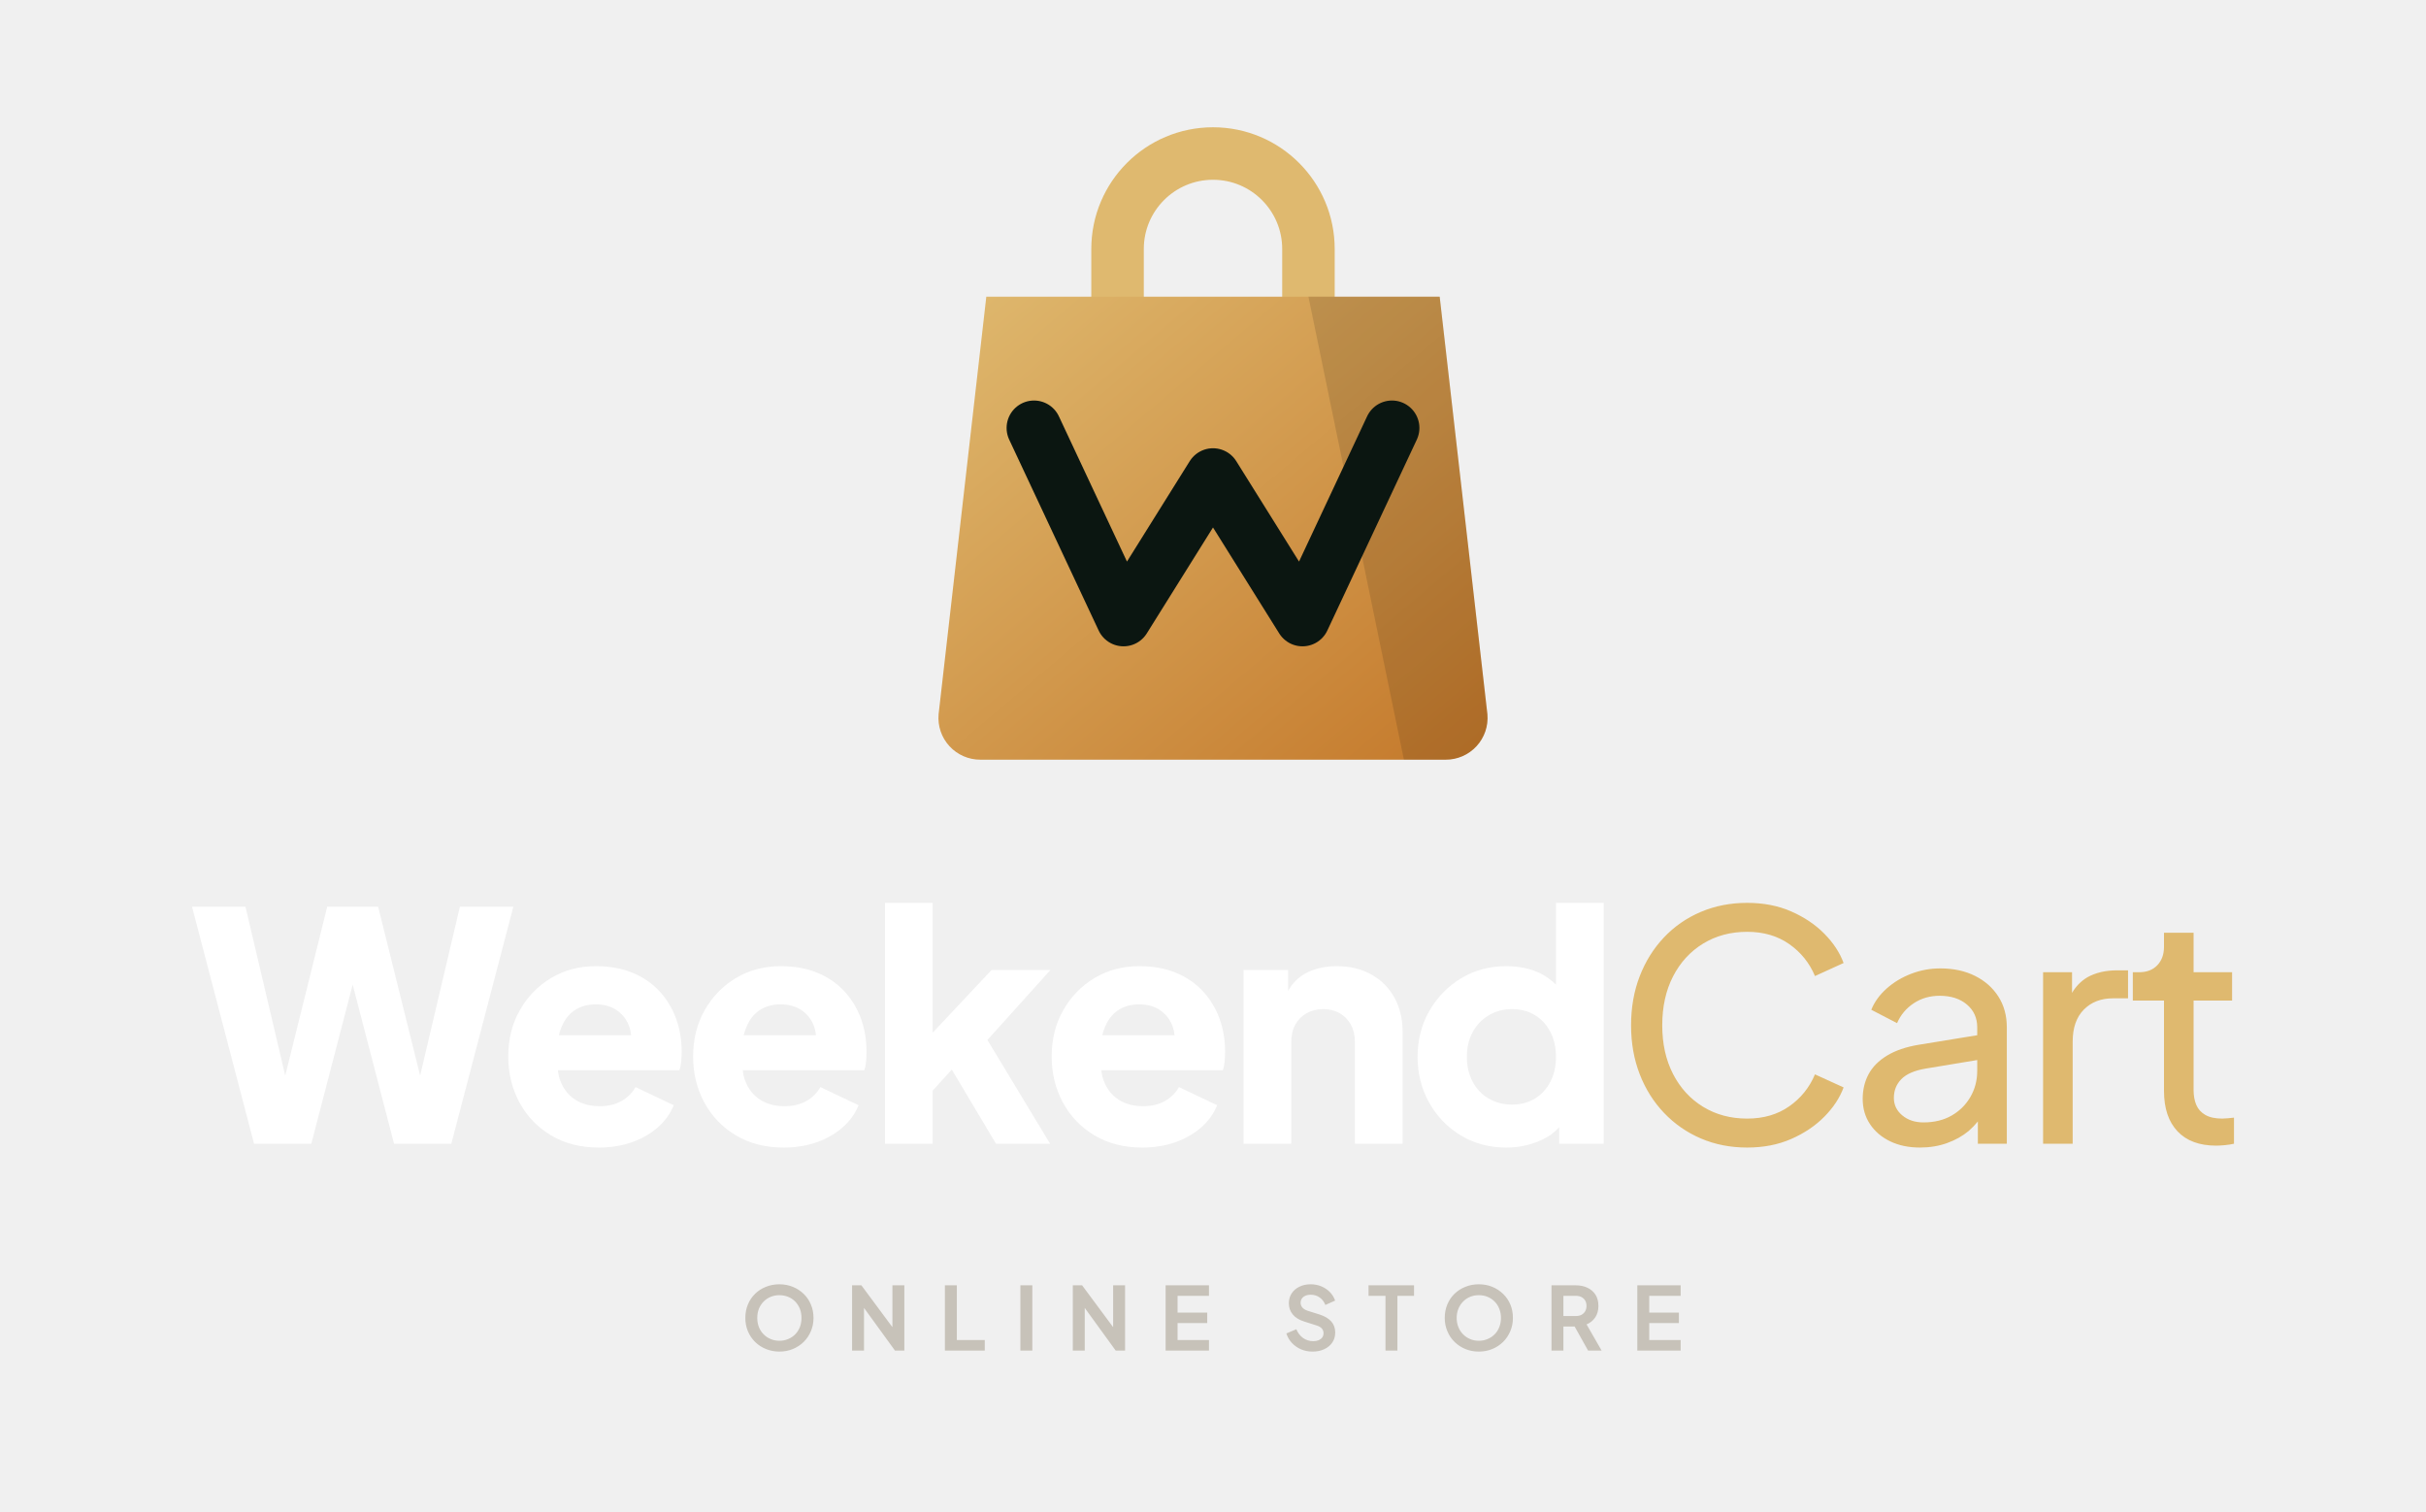
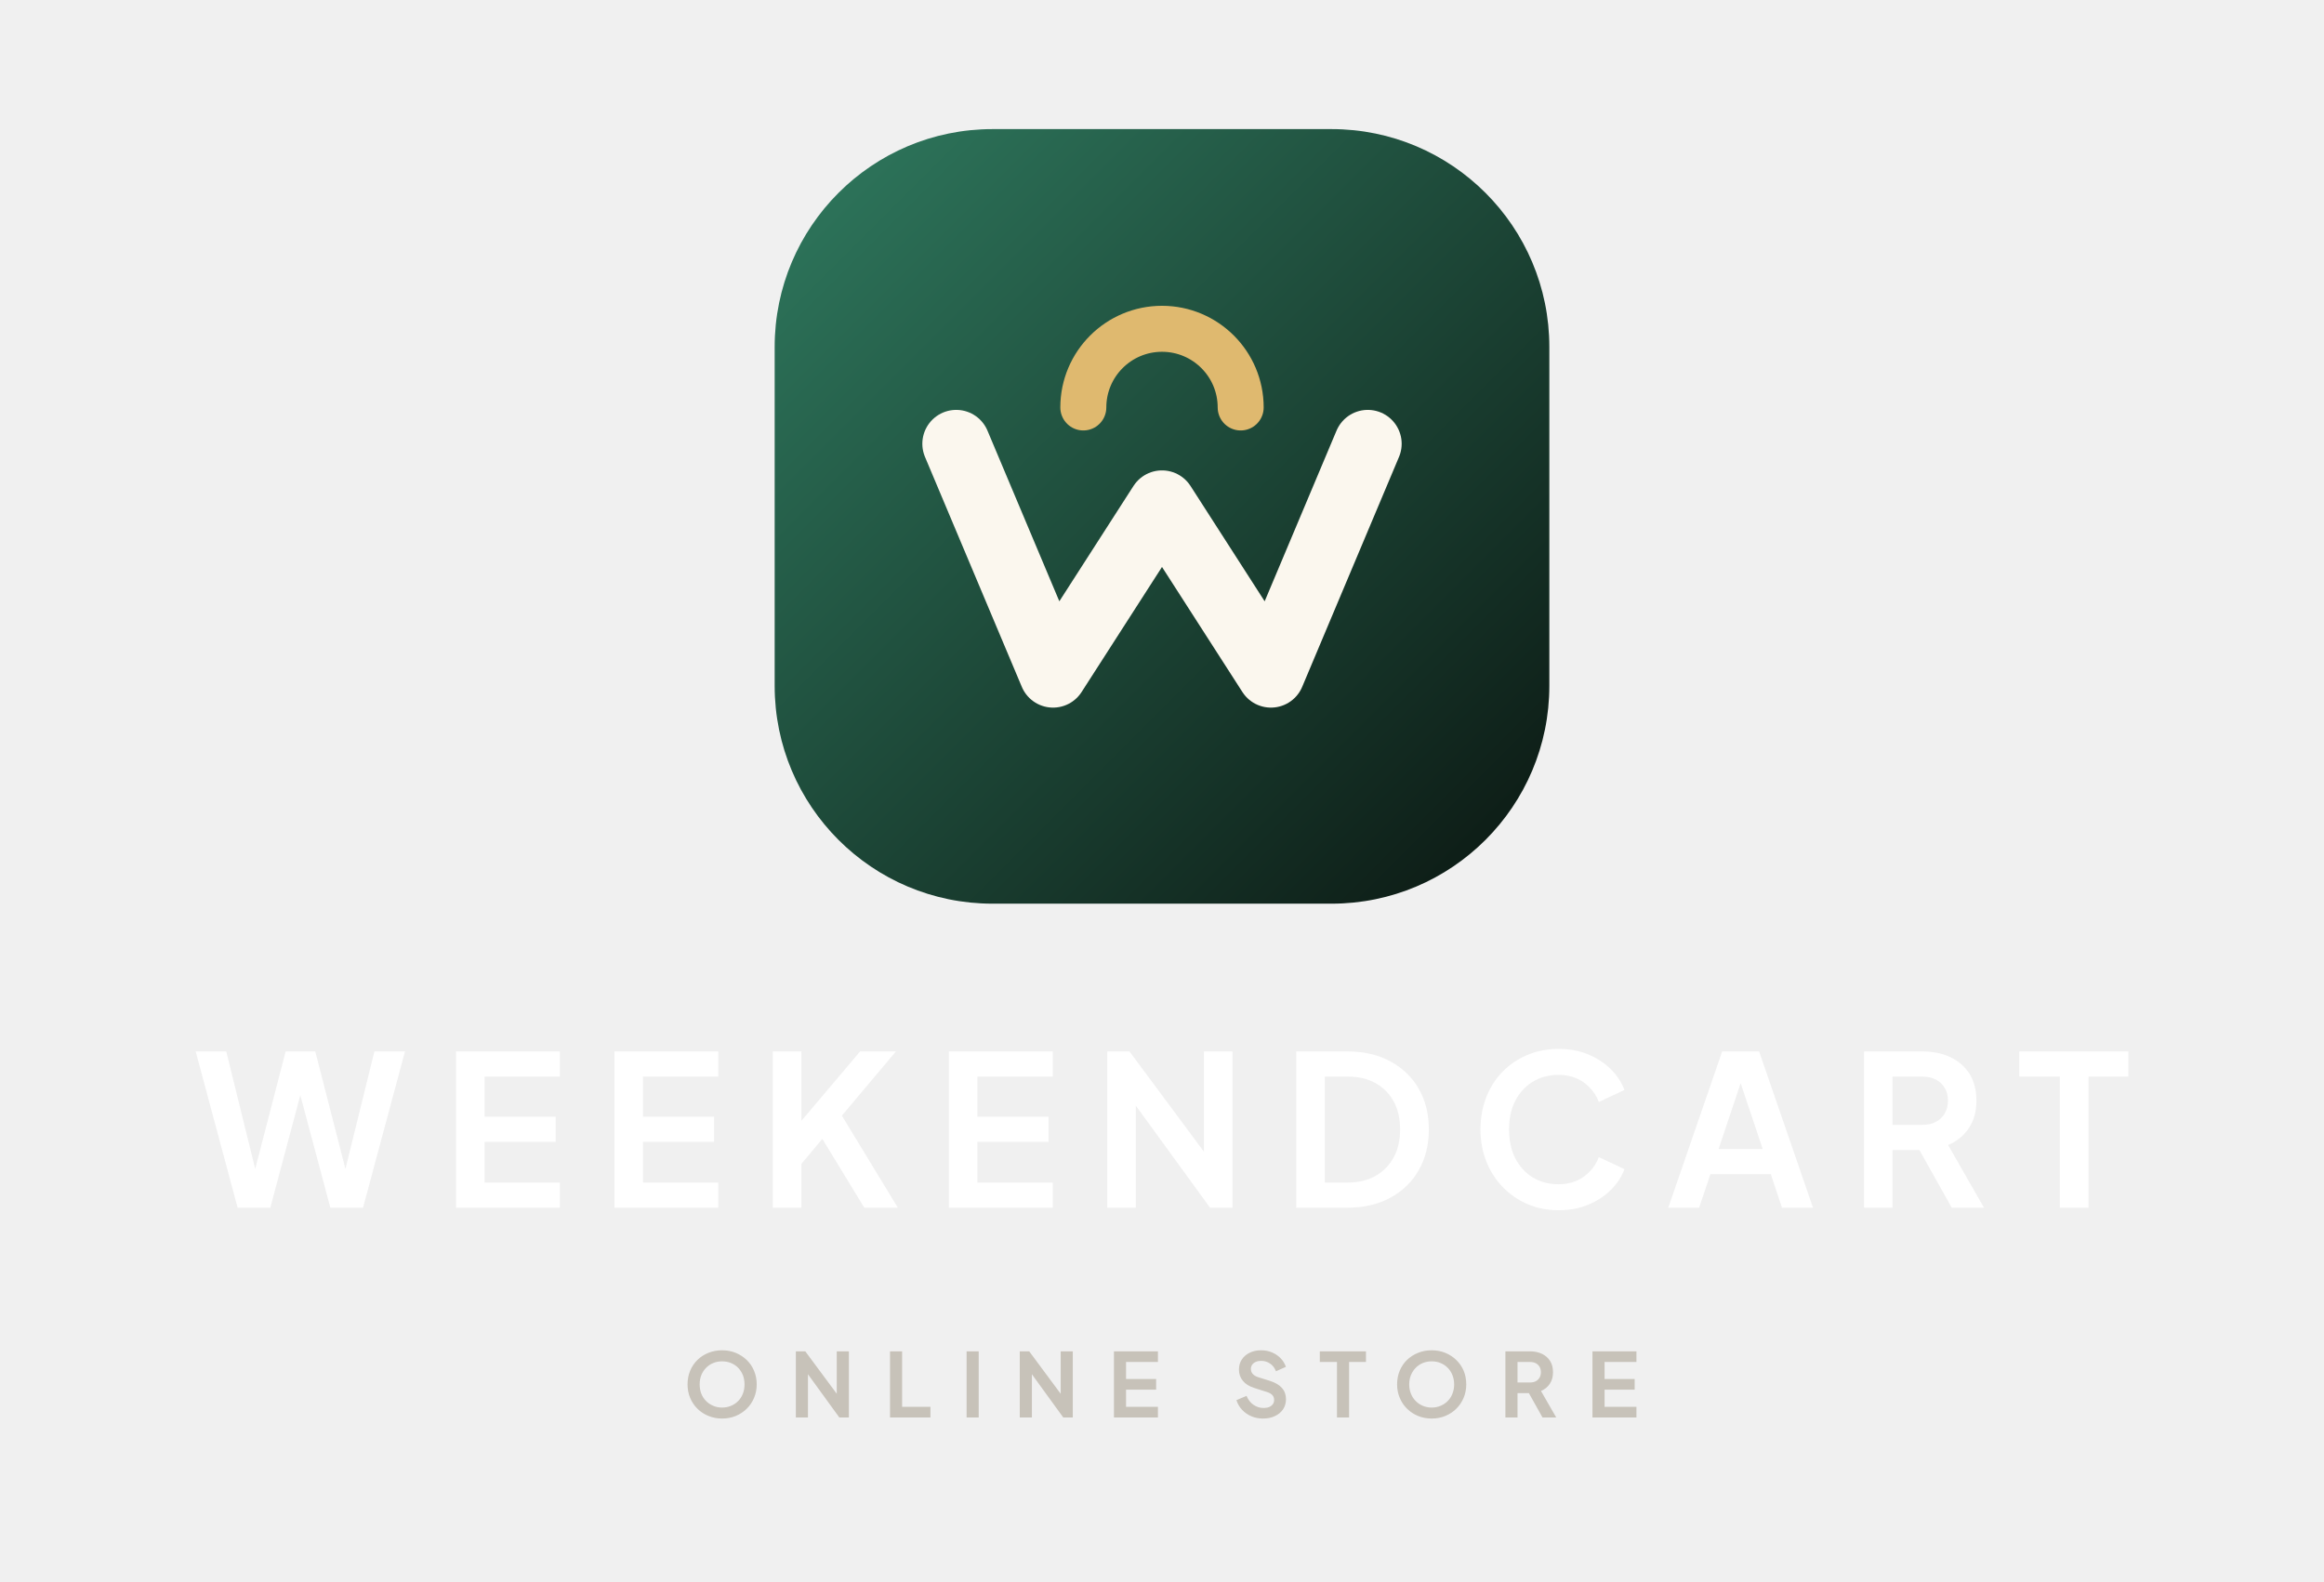
- <svg xmlns="http://www.w3.org/2000/svg" viewBox="0 0 305 190" width="1220" height="760" role="img" aria-label="WeekendCart — Online Store">
-   <g transform="translate(104.50 7.30) scale(1.5)">
+ <svg xmlns="http://www.w3.org/2000/svg" viewBox="0 0 288 196" width="1152" height="784" role="img" aria-label="WeekendCart — Online Store">
+   <g transform="translate(96.00 16.00) scale(1.5)">
    <defs>
-       <linearGradient id="wc-folded-dark" x1="0" y1="0" x2="1" y2="1">
-         <stop offset="0" stop-color="#dfb96f" />
-         <stop offset="1" stop-color="#c4782a" />
+       <linearGradient id="wc-monogram-dark" x1="0" y1="0" x2="1" y2="1">
+         <stop offset="0" stop-color="#2f7a5f" />
+         <stop offset="1" stop-color="#0b1611" />
      </linearGradient>
    </defs>
-     <path d="M24 20V16a8 8 0 0 1 16 0V20" fill="none" stroke="#dfb96f" stroke-width="4.4" stroke-linecap="round" />
-     <path d="M13 20H51L55 55a3.5 3.5 0 0 1-3.5 3.8H12.5A3.5 3.5 0 0 1 9 55Z" fill="url(#wc-folded-dark)" />
-     <path d="M40 20H51L55 55a3.5 3.5 0 0 1-3.5 3.8H48Z" fill="#000" opacity=".12" />
-     <path d="M17 31L24.5 47L32 35L39.5 47L47 31" fill="none" stroke="#0b1611" stroke-width="4.6" stroke-linecap="round" stroke-linejoin="round" />
+     <rect width="64" height="64" rx="18" fill="url(#wc-monogram-dark)" />
+     <path d="M25.5 23a6.5 6.5 0 0 1 13 0" fill="none" stroke="#dfb96f" stroke-width="3.8" stroke-linecap="round" />
+     <path d="M15 26L23 45L32 31L41 45L49 26" fill="none" stroke="#fbf7ee" stroke-width="5.6" stroke-linecap="round" stroke-linejoin="round" />
  </g>
  <g fill="#ffffff">
-     <g transform="translate(23.7 143.78)">
-       <path d="M15.44 0L8.24 0L0.44-29.80L7.16-29.80L12.16-8.56L17.44-29.80L23.84-29.80L29.12-8.56L34.12-29.80L40.84-29.80L33.04 0L25.84 0L20.64-20L15.44 0ZM51.60 0.48L51.60 0.48Q48.12 0.48 45.56-1.06Q43.00-2.60 41.60-5.20Q40.20-7.80 40.20-10.96L40.20-10.96Q40.20-14.24 41.66-16.80Q43.12-19.36 45.60-20.84Q48.08-22.32 51.20-22.32L51.20-22.32Q53.80-22.32 55.80-21.50Q57.80-20.68 59.18-19.20Q60.56-17.72 61.28-15.78Q62-13.84 62-11.56L62-11.56Q62-10.92 61.94-10.30Q61.88-9.68 61.72-9.24L61.72-9.24L46.44-9.24Q46.52-8.40 46.84-7.68L46.84-7.68Q47.44-6.28 48.68-5.50Q49.92-4.72 51.68-4.72L51.68-4.72Q53.28-4.72 54.42-5.36Q55.56-6 56.20-7.12L56.20-7.12L61-4.84Q60.36-3.24 58.98-2.04Q57.60-0.84 55.72-0.18Q53.84 0.48 51.60 0.48ZM46.56-13.64L46.56-13.64L55.64-13.64Q55.60-14.16 55.44-14.64L55.44-14.64Q55-15.96 53.90-16.74Q52.80-17.52 51.20-17.52L51.20-17.52Q49.64-17.52 48.52-16.76Q47.40-16 46.84-14.52L46.84-14.52Q46.68-14.12 46.56-13.64ZM74.84 0.48L74.84 0.48Q71.36 0.48 68.80-1.06Q66.24-2.60 64.84-5.20Q63.44-7.80 63.44-10.96L63.44-10.96Q63.44-14.24 64.90-16.80Q66.36-19.36 68.84-20.84Q71.32-22.32 74.44-22.32L74.44-22.32Q77.04-22.32 79.04-21.50Q81.04-20.68 82.42-19.20Q83.80-17.72 84.52-15.78Q85.24-13.84 85.24-11.56L85.24-11.56Q85.24-10.92 85.18-10.30Q85.12-9.68 84.96-9.24L84.96-9.24L69.68-9.24Q69.76-8.40 70.08-7.68L70.08-7.68Q70.68-6.28 71.92-5.50Q73.16-4.72 74.92-4.72L74.92-4.72Q76.52-4.72 77.66-5.36Q78.80-6 79.44-7.12L79.44-7.12L84.24-4.84Q83.60-3.24 82.22-2.04Q80.84-0.84 78.96-0.18Q77.08 0.48 74.84 0.48ZM69.80-13.64L69.80-13.64L78.88-13.64Q78.84-14.16 78.68-14.64L78.68-14.64Q78.24-15.96 77.14-16.74Q76.04-17.52 74.44-17.52L74.44-17.52Q72.88-17.52 71.76-16.76Q70.64-16 70.08-14.52L70.08-14.52Q69.92-14.12 69.80-13.64ZM93.56 0L87.56 0L87.56-30.28L93.56-30.28L93.56-13.96L100.96-21.84L108.36-21.84L100.44-13.04L108.32 0L101.52 0L95.96-9.32L93.56-6.68L93.56 0ZM119.92 0.48L119.92 0.48Q116.44 0.48 113.88-1.06Q111.32-2.60 109.92-5.20Q108.52-7.80 108.52-10.96L108.52-10.96Q108.52-14.24 109.98-16.80Q111.44-19.36 113.92-20.84Q116.40-22.32 119.52-22.32L119.52-22.32Q122.12-22.32 124.12-21.50Q126.12-20.68 127.50-19.20Q128.88-17.72 129.60-15.78Q130.32-13.84 130.32-11.56L130.32-11.56Q130.32-10.92 130.26-10.30Q130.20-9.68 130.04-9.24L130.04-9.24L114.76-9.24Q114.84-8.40 115.16-7.68L115.16-7.68Q115.76-6.28 117-5.50Q118.24-4.72 120-4.72L120-4.72Q121.60-4.72 122.74-5.36Q123.88-6 124.52-7.12L124.52-7.12L129.32-4.84Q128.68-3.24 127.30-2.04Q125.92-0.84 124.04-0.18Q122.16 0.48 119.92 0.48ZM114.88-13.64L114.88-13.64L123.96-13.64Q123.92-14.16 123.76-14.64L123.76-14.64Q123.32-15.96 122.22-16.74Q121.12-17.52 119.52-17.52L119.52-17.52Q117.96-17.52 116.84-16.76Q115.72-16 115.16-14.52L115.16-14.52Q115-14.12 114.88-13.64ZM138.64 0L132.64 0L132.64-21.84L138.24-21.84L138.24-19.20Q139-20.60 140.40-21.40L140.40-21.40Q142.08-22.32 144.36-22.32L144.36-22.32Q146.84-22.32 148.70-21.28Q150.56-20.24 151.60-18.38Q152.64-16.52 152.64-14.04L152.64-14.04L152.64 0L146.64 0L146.64-12.76Q146.64-14.04 146.14-14.96Q145.64-15.88 144.74-16.40Q143.84-16.92 142.64-16.92L142.64-16.92Q141.48-16.92 140.56-16.40Q139.64-15.88 139.14-14.96Q138.64-14.04 138.64-12.76L138.64-12.76L138.64 0ZM165.68 0.48L165.68 0.48Q162.48 0.48 159.96-1.04Q157.44-2.56 155.98-5.16Q154.52-7.76 154.52-10.92L154.52-10.92Q154.52-14.12 156-16.70Q157.48-19.28 160-20.80Q162.52-22.32 165.64-22.32L165.64-22.32Q168.04-22.32 169.92-21.44L169.92-21.44Q171.08-20.84 171.92-20L171.92-20L171.92-30.28L177.92-30.28L177.92 0L172.32 0L172.32-2.08Q171.32-0.96 169.84-0.36L169.84-0.36Q167.92 0.48 165.68 0.48ZM166.40-4.92Q168.04-4.92 169.28-5.68Q170.52-6.44 171.22-7.80Q171.92-9.16 171.92-10.92Q171.92-12.68 171.22-14.04Q170.52-15.40 169.28-16.16Q168.04-16.92 166.40-16.92Q164.76-16.92 163.46-16.14Q162.16-15.36 161.44-14.02Q160.72-12.68 160.72-10.92Q160.72-9.16 161.44-7.80Q162.16-6.44 163.46-5.68Q164.76-4.92 166.40-4.92Z" />
+     <g transform="translate(23.958 149.682)">
+       <path d="M9.54 0L5.49 0L0.29-19.37L4.08-19.37L7.67-4.81L11.44-19.37L15.11-19.37L18.85-4.81L22.44-19.37L26.23-19.37L21.03 0L16.98 0L13.26-13.94L9.54 0ZM45.42 0L32.55 0L32.55-19.37L45.42-19.37L45.42-16.25L36.09-16.25L36.09-11.28L44.90-11.28L44.90-8.16L36.09-8.16L36.09-3.12L45.42-3.12L45.42 0ZM65.05 0L52.18 0L52.18-19.37L65.05-19.37L65.05-16.25L55.72-16.25L55.72-11.28L64.53-11.28L64.53-8.16L55.72-8.16L55.72-3.12L65.05-3.12L65.05 0ZM75.35 0L71.81 0L71.81-19.37L75.35-19.37L75.35-10.76L82.63-19.37L87.07-19.37L80.37-11.41L87.31 0L83.15 0L77.95-8.53L75.35-5.43L75.35 0ZM106.50 0L93.63 0L93.63-19.37L106.50-19.37L106.50-16.25L97.16-16.25L97.16-11.28L105.98-11.28L105.98-8.16L97.16-8.16L97.16-3.12L106.50-3.12L106.50 0ZM116.79 0L113.26 0L113.26-19.37L116.01-19.37L125.24-6.94L125.24-19.37L128.78-19.37L128.78 0L126.00 0L116.79-12.66L116.79 0ZM143.00 0L136.68 0L136.68-19.37L143.00-19.37Q146.07-19.37 148.34-18.14Q150.62-16.90 151.87-14.73Q153.11-12.56 153.11-9.70L153.11-9.70Q153.11-6.86 151.87-4.67Q150.62-2.47 148.34-1.24Q146.07 0 143.00 0L143.00 0ZM140.22-16.25L140.22-3.12L143.08-3.12Q145.05-3.12 146.50-3.94Q147.94-4.76 148.75-6.23Q149.55-7.70 149.55-9.70L149.55-9.70Q149.55-11.73 148.75-13.18Q147.94-14.64 146.50-15.44Q145.05-16.25 143.08-16.25L143.08-16.25L140.22-16.25Z" />
    </g>
  </g>
-   <g fill="#dfb96f">
-     <g transform="translate(23.7 143.78)">
-       <path d="M195.96 0.48L195.96 0.48Q192.80 0.48 190.14-0.66Q187.48-1.80 185.50-3.88Q183.52-5.96 182.44-8.76Q181.36-11.56 181.36-14.88L181.36-14.88Q181.36-18.24 182.44-21.04Q183.52-23.84 185.48-25.92Q187.44-28 190.12-29.14Q192.80-30.28 195.96-30.28L195.96-30.28Q199.04-30.28 201.50-29.20Q203.96-28.12 205.66-26.40Q207.36-24.68 208.08-22.72L208.08-22.72L204.48-21.08Q203.44-23.56 201.24-25.10Q199.04-26.64 195.96-26.64L195.96-26.64Q192.84-26.64 190.42-25.16Q188-23.68 186.64-21.04Q185.28-18.40 185.28-14.88L185.28-14.88Q185.28-11.40 186.64-8.76Q188-6.12 190.42-4.64Q192.84-3.16 195.96-3.16L195.96-3.16Q199.04-3.16 201.24-4.70Q203.44-6.24 204.48-8.72L204.48-8.72L208.08-7.08Q207.36-5.12 205.66-3.40Q203.96-1.68 201.50-0.60Q199.04 0.48 195.96 0.48ZM217.68 0.48L217.68 0.48Q215.56 0.48 213.94-0.30Q212.32-1.08 211.40-2.46Q210.48-3.84 210.48-5.64L210.48-5.64Q210.48-7.36 211.22-8.74Q211.96-10.12 213.54-11.08Q215.12-12.04 217.52-12.44L217.52-12.44L224.88-13.64L224.88-14.64Q224.88-16.40 223.58-17.50Q222.28-18.60 220.16-18.60L220.16-18.60Q218.32-18.60 216.90-17.66Q215.48-16.72 214.80-15.16L214.80-15.16L211.56-16.84Q212.16-18.32 213.48-19.50Q214.80-20.68 216.56-21.36Q218.32-22.04 220.24-22.04L220.24-22.04Q222.72-22.04 224.60-21.10Q226.48-20.16 227.54-18.50Q228.60-16.84 228.60-14.64L228.60-14.64L228.60 0L224.96 0L224.96-2.80Q224.44-2.16 223.80-1.60L223.80-1.60Q222.64-0.64 221.08-0.08Q219.52 0.48 217.68 0.48ZM224.88-9.16L224.88-10.52L218.36-9.44Q216.28-9.08 215.34-8.12Q214.40-7.16 214.40-5.76L214.40-5.76Q214.40-4.44 215.46-3.56Q216.52-2.68 218.12-2.68L218.12-2.68Q220.16-2.68 221.66-3.54Q223.16-4.40 224.02-5.88Q224.88-7.36 224.88-9.16L224.88-9.16ZM236.88 0L233.16 0L233.16-21.56L236.80-21.56L236.80-18.96Q237.52-20.20 238.72-20.92L238.72-20.92Q240.28-21.80 242.52-21.80L242.52-21.80L243.84-21.80L243.84-18.28L241.96-18.28Q239.68-18.28 238.28-16.86Q236.88-15.44 236.88-12.84L236.88-12.84L236.88 0ZM254.92 0.24L254.92 0.24Q251.76 0.24 250.06-1.56Q248.36-3.36 248.36-6.64L248.36-6.64L248.36-18L244.44-18L244.44-21.56L245.24-21.56Q246.68-21.56 247.52-22.44Q248.36-23.32 248.36-24.76L248.36-24.76L248.36-26.52L252.08-26.52L252.08-21.56L256.92-21.56L256.92-18L252.08-18L252.08-6.76Q252.08-5.68 252.42-4.88Q252.76-4.08 253.56-3.62Q254.36-3.16 255.68-3.16L255.68-3.16Q255.96-3.16 256.38-3.20Q256.80-3.24 257.16-3.28L257.16-3.28L257.16 0Q256.64 0.12 256 0.18Q255.36 0.24 254.92 0.24Z" />
+   <g fill="#ffffff">
+     <g transform="translate(23.958 149.682)">
+       <path d="M169.18 0.31L169.18 0.31Q167.10 0.31 165.35-0.44Q163.59-1.20 162.28-2.55Q160.97-3.90 160.24-5.72Q159.51-7.54 159.51-9.70L159.51-9.70Q159.51-11.86 160.22-13.69Q160.94-15.52 162.25-16.86Q163.57-18.20 165.33-18.94Q167.10-19.68 169.18-19.68L169.18-19.68Q171.26-19.68 172.91-18.98Q174.56-18.28 175.71-17.12Q176.85-15.96 177.35-14.59L177.35-14.59L174.17-13.10Q173.63-14.56 172.33-15.51Q171.03-16.46 169.18-16.46L169.18-16.46Q167.36-16.46 165.97-15.60Q164.58-14.74 163.81-13.23Q163.05-11.73 163.05-9.70L163.05-9.70Q163.05-7.67 163.81-6.15Q164.58-4.63 165.97-3.77Q167.36-2.91 169.18-2.91L169.18-2.91Q171.03-2.91 172.33-3.86Q173.63-4.81 174.17-6.27L174.17-6.27L177.35-4.78Q176.85-3.41 175.71-2.25Q174.56-1.09 172.91-0.39Q171.26 0.31 169.18 0.31ZM186.60 0L182.78 0L189.46-19.37L194.04-19.37L200.72 0L196.87 0L195.49-4.16L188.01-4.16L186.60 0ZM191.75-15.44L189.02-7.28L194.48-7.28L191.75-15.44ZM210.57 0L207.04 0L207.04-19.37L214.24-19.37Q216.22-19.37 217.74-18.66Q219.26-17.94 220.12-16.58Q220.97-15.21 220.97-13.26L220.97-13.26Q220.97-11.26 220.02-9.85Q219.08-8.45 217.46-7.77L217.46-7.77L221.91 0L217.91 0L213.90-7.15L210.57-7.15L210.57 0ZM210.57-16.25L210.57-10.27L214.29-10.27Q215.25-10.27 215.96-10.65Q216.66-11.02 217.05-11.70Q217.44-12.38 217.44-13.26L217.44-13.26Q217.44-14.17 217.05-14.83Q216.66-15.50 215.96-15.87Q215.25-16.25 214.29-16.25L214.29-16.25L210.57-16.25ZM234.86 0L231.30 0L231.30-16.25L226.28-16.25L226.28-19.37L239.80-19.37L239.80-16.25L234.86-16.25L234.86 0Z" />
    </g>
  </g>
  <g fill="#c7c2b9">
-     <g transform="translate(93.155 169.78)">
+     <g transform="translate(84.655 175.682)">
      <path d="M4.83 0.13L4.83 0.13Q3.93 0.13 3.15-0.19Q2.36-0.51 1.78-1.08Q1.20-1.65 0.87-2.43Q0.55-3.20 0.55-4.10L0.55-4.10Q0.55-5.02 0.87-5.79Q1.19-6.56 1.77-7.13Q2.35-7.70 3.13-8.01Q3.92-8.33 4.83-8.33L4.83-8.33Q5.74-8.33 6.52-8.01Q7.30-7.69 7.89-7.12Q8.47-6.56 8.79-5.79Q9.12-5.02 9.12-4.10L9.12-4.10Q9.12-3.20 8.79-2.43Q8.46-1.65 7.88-1.08Q7.29-0.51 6.52-0.19Q5.74 0.13 4.83 0.13ZM4.83-1.23L4.83-1.23Q5.43-1.23 5.94-1.45Q6.45-1.66 6.83-2.05Q7.20-2.43 7.41-2.96Q7.61-3.49 7.61-4.10L7.61-4.10Q7.61-4.72 7.41-5.24Q7.20-5.76 6.83-6.15Q6.45-6.54 5.94-6.75Q5.43-6.96 4.83-6.96L4.83-6.96Q4.23-6.96 3.73-6.75Q3.22-6.54 2.84-6.15Q2.46-5.76 2.25-5.24Q2.05-4.72 2.05-4.10L2.05-4.10Q2.05-3.49 2.25-2.96Q2.46-2.43 2.84-2.05Q3.22-1.66 3.73-1.45Q4.23-1.23 4.83-1.23ZM15.47 0L13.97 0L13.97-8.20L15.14-8.20L19.04-2.94L19.04-8.20L20.54-8.20L20.54 0L19.36 0L15.47-5.36L15.47 0ZM30.65 0L25.64 0L25.64-8.20L27.14-8.20L27.14-1.32L30.65-1.32L30.65 0ZM36.63 0L35.13 0L35.13-8.20L36.63-8.20L36.63 0ZM43.22 0L41.72 0L41.72-8.20L42.89-8.20L46.79-2.94L46.79-8.20L48.29-8.20L48.29 0L47.11 0L43.22-5.36L43.22 0ZM58.84 0L53.39 0L53.39-8.20L58.84-8.20L58.84-6.88L54.89-6.88L54.89-4.77L58.62-4.77L58.62-3.45L54.89-3.45L54.89-1.32L58.84-1.32L58.84 0ZM71.86 0.13L71.86 0.13Q71.08 0.13 70.42-0.15Q69.75-0.44 69.27-0.95Q68.79-1.46 68.57-2.15L68.57-2.15L69.82-2.68Q70.11-1.98 70.67-1.58Q71.24-1.18 71.94-1.18L71.94-1.18Q72.34-1.18 72.63-1.30Q72.92-1.43 73.08-1.65Q73.24-1.87 73.24-2.18L73.24-2.18Q73.24-2.54 73.02-2.78Q72.81-3.01 72.38-3.15L72.38-3.15L70.81-3.65Q69.85-3.95 69.37-4.54Q68.88-5.14 68.88-5.94L68.88-5.94Q68.88-6.64 69.23-7.18Q69.58-7.72 70.20-8.02Q70.82-8.33 71.62-8.33L71.62-8.33Q72.36-8.33 72.97-8.07Q73.59-7.81 74.04-7.35Q74.48-6.90 74.70-6.28L74.70-6.28L73.47-5.73Q73.23-6.35 72.74-6.68Q72.26-7.02 71.62-7.02L71.62-7.02Q71.25-7.02 70.96-6.89Q70.67-6.76 70.52-6.54Q70.36-6.31 70.36-6.01L70.36-6.01Q70.36-5.67 70.58-5.41Q70.80-5.15 71.25-5.00L71.25-5.00L72.75-4.53Q73.73-4.21 74.22-3.65Q74.71-3.09 74.71-2.27L74.71-2.27Q74.71-1.56 74.35-1.02Q73.99-0.48 73.35-0.18Q72.71 0.13 71.86 0.13ZM82.53 0L81.03 0L81.03-6.88L78.90-6.88L78.90-8.20L84.62-8.20L84.62-6.88L82.53-6.88L82.53 0ZM92.76 0.13L92.76 0.13Q91.86 0.13 91.08-0.19Q90.30-0.51 89.72-1.08Q89.13-1.65 88.81-2.43Q88.48-3.20 88.48-4.10L88.48-4.10Q88.48-5.02 88.80-5.79Q89.12-6.56 89.70-7.13Q90.29-7.70 91.07-8.01Q91.85-8.33 92.76-8.33L92.76-8.33Q93.68-8.33 94.46-8.01Q95.24-7.69 95.82-7.12Q96.40-6.56 96.73-5.79Q97.05-5.02 97.05-4.10L97.05-4.10Q97.05-3.20 96.72-2.43Q96.39-1.65 95.81-1.08Q95.23-0.51 94.45-0.19Q93.68 0.13 92.76 0.13ZM92.76-1.23L92.76-1.23Q93.37-1.23 93.87-1.45Q94.38-1.66 94.76-2.05Q95.14-2.43 95.34-2.96Q95.55-3.49 95.55-4.10L95.55-4.10Q95.55-4.72 95.34-5.24Q95.14-5.76 94.76-6.15Q94.38-6.54 93.87-6.75Q93.37-6.96 92.76-6.96L92.76-6.96Q92.17-6.96 91.66-6.75Q91.16-6.54 90.78-6.15Q90.40-5.76 90.19-5.24Q89.98-4.72 89.98-4.10L89.98-4.10Q89.98-3.49 90.19-2.96Q90.40-2.43 90.78-2.05Q91.16-1.66 91.66-1.45Q92.17-1.23 92.76-1.23ZM103.40 0L101.90 0L101.90-8.20L104.95-8.20Q105.79-8.20 106.43-7.89Q107.07-7.59 107.44-7.01Q107.80-6.43 107.80-5.61L107.80-5.61Q107.80-4.76 107.40-4.17Q107.00-3.57 106.31-3.29L106.31-3.29L108.20 0L106.50 0L104.81-3.02L103.40-3.02L103.40 0ZM103.40-6.88L103.40-4.34L104.97-4.34Q105.38-4.34 105.68-4.50Q105.97-4.66 106.14-4.95Q106.30-5.24 106.30-5.61L106.30-5.61Q106.30-5.99 106.14-6.28Q105.97-6.56 105.68-6.72Q105.38-6.88 104.97-6.88L104.97-6.88L103.40-6.88ZM118.14 0L112.69 0L112.69-8.20L118.14-8.20L118.14-6.88L114.19-6.88L114.19-4.77L117.92-4.77L117.92-3.45L114.19-3.45L114.19-1.32L118.14-1.32L118.14 0Z" />
    </g>
  </g>
</svg>
